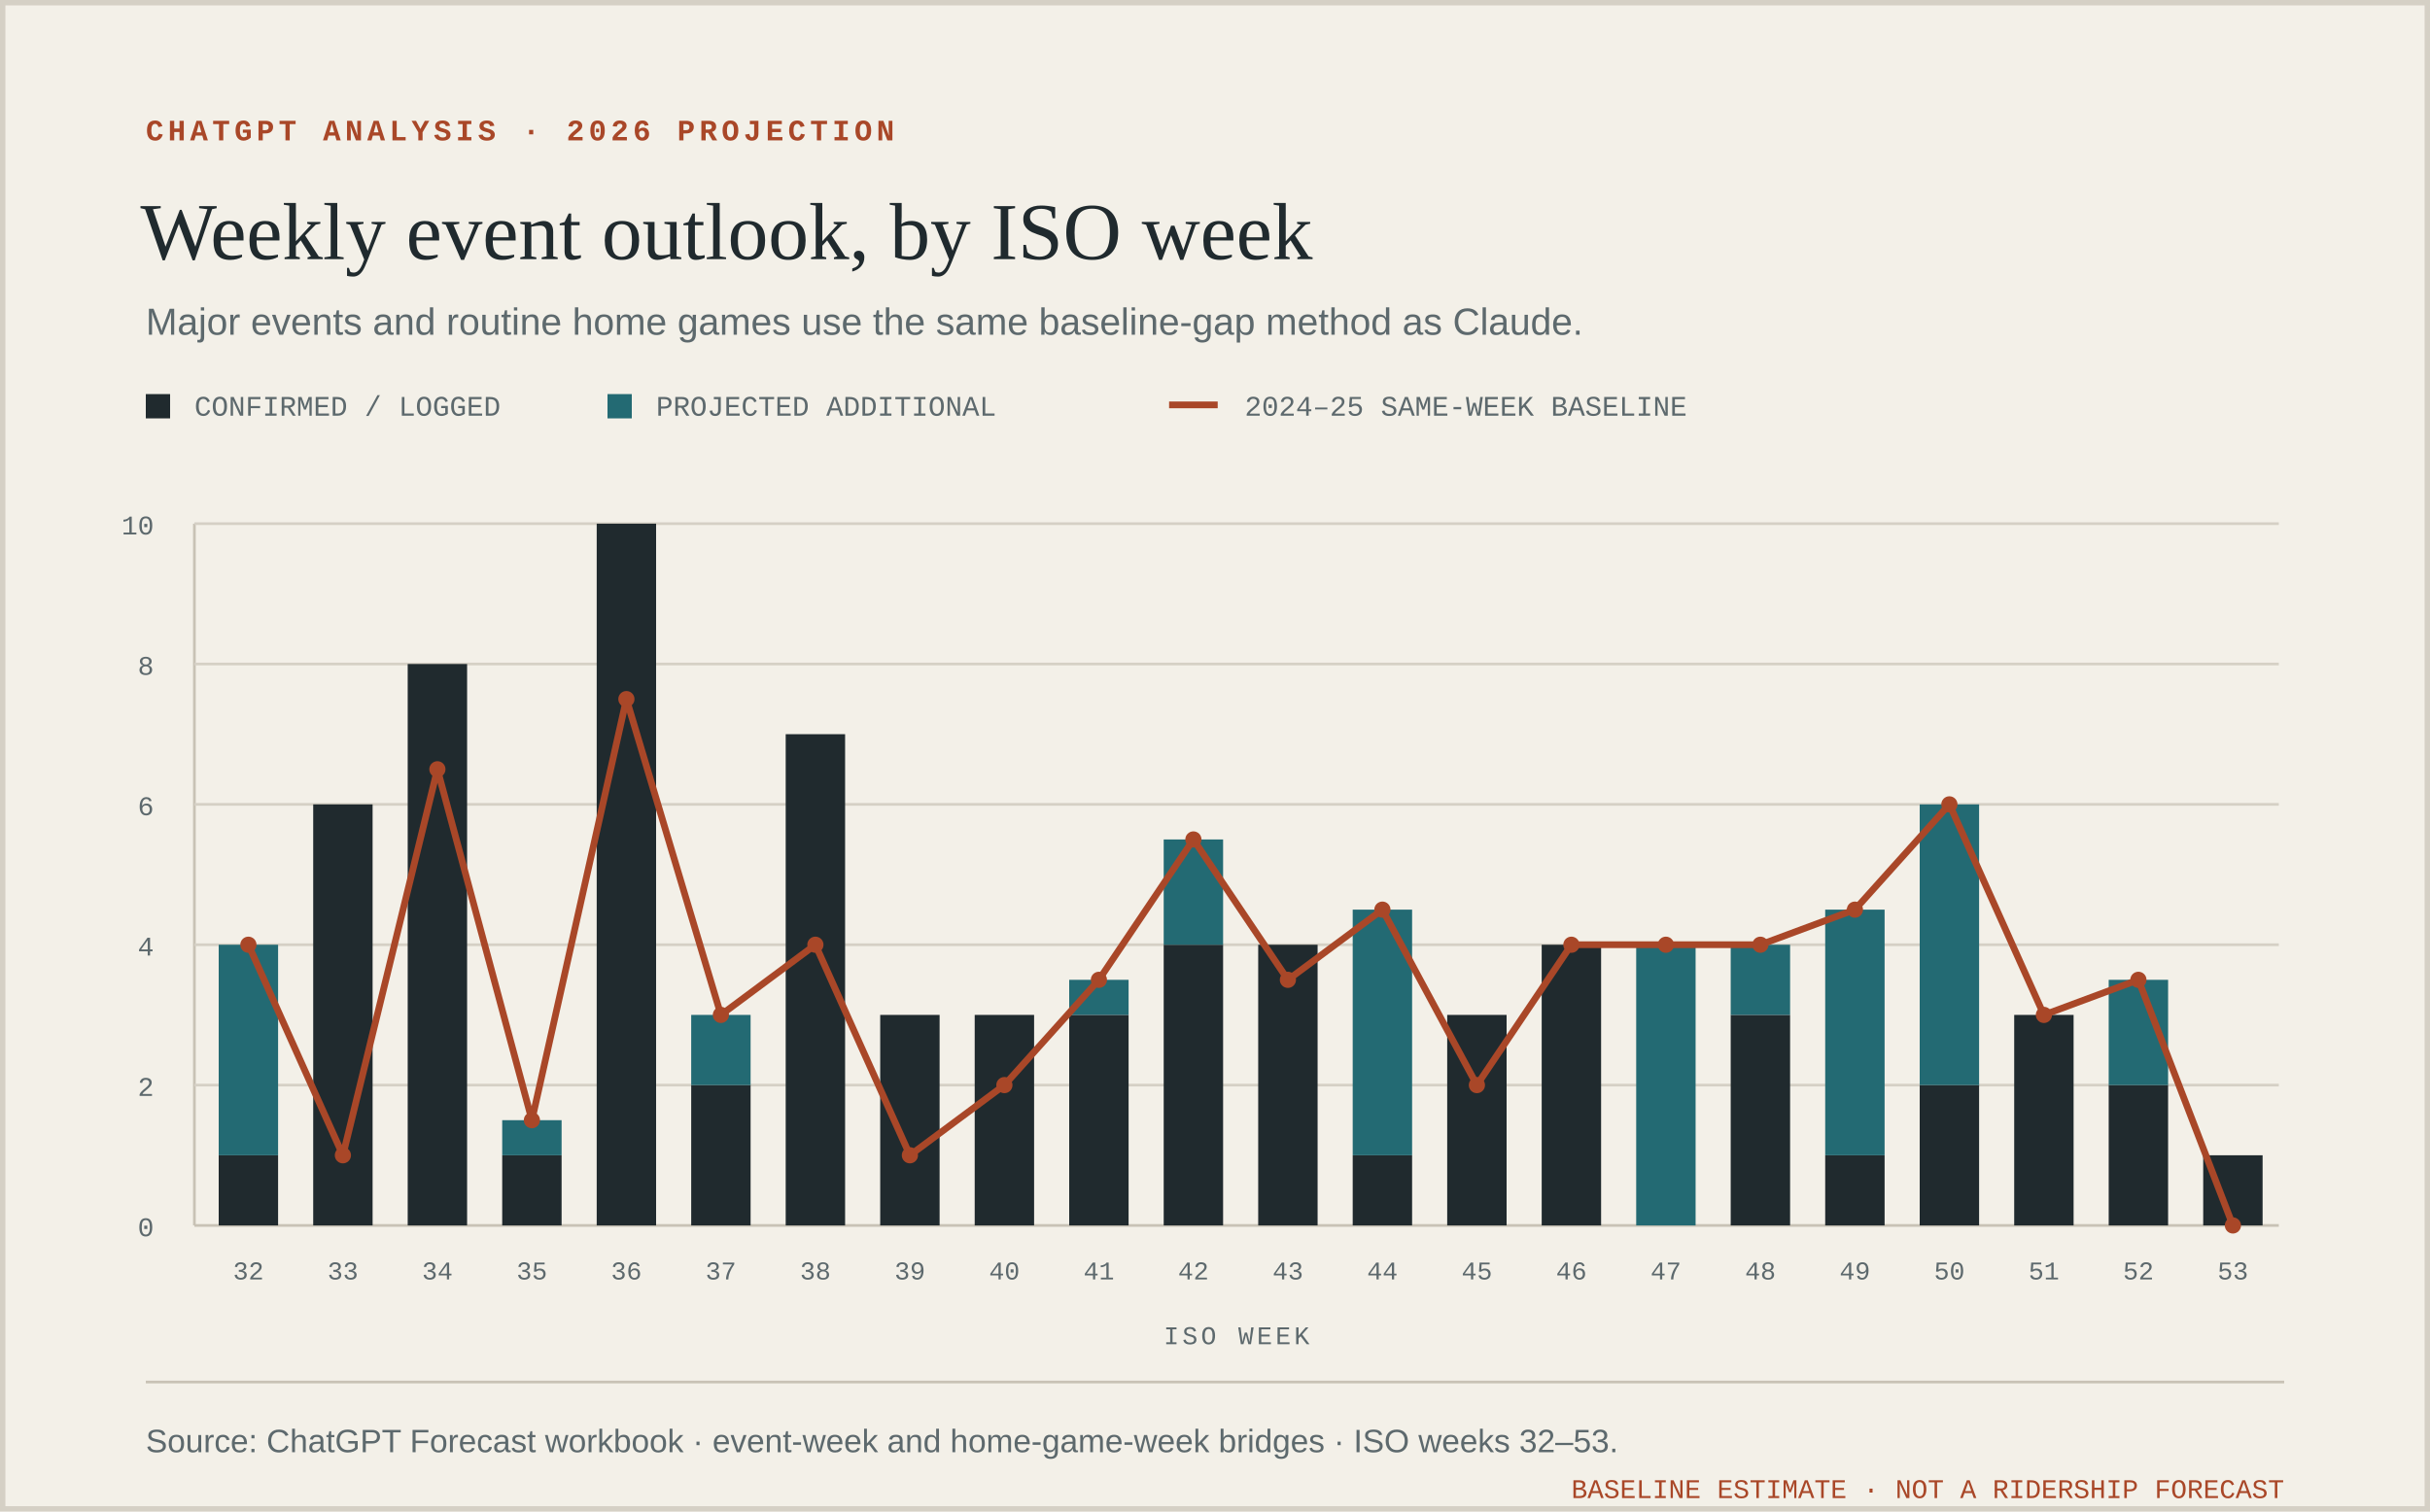
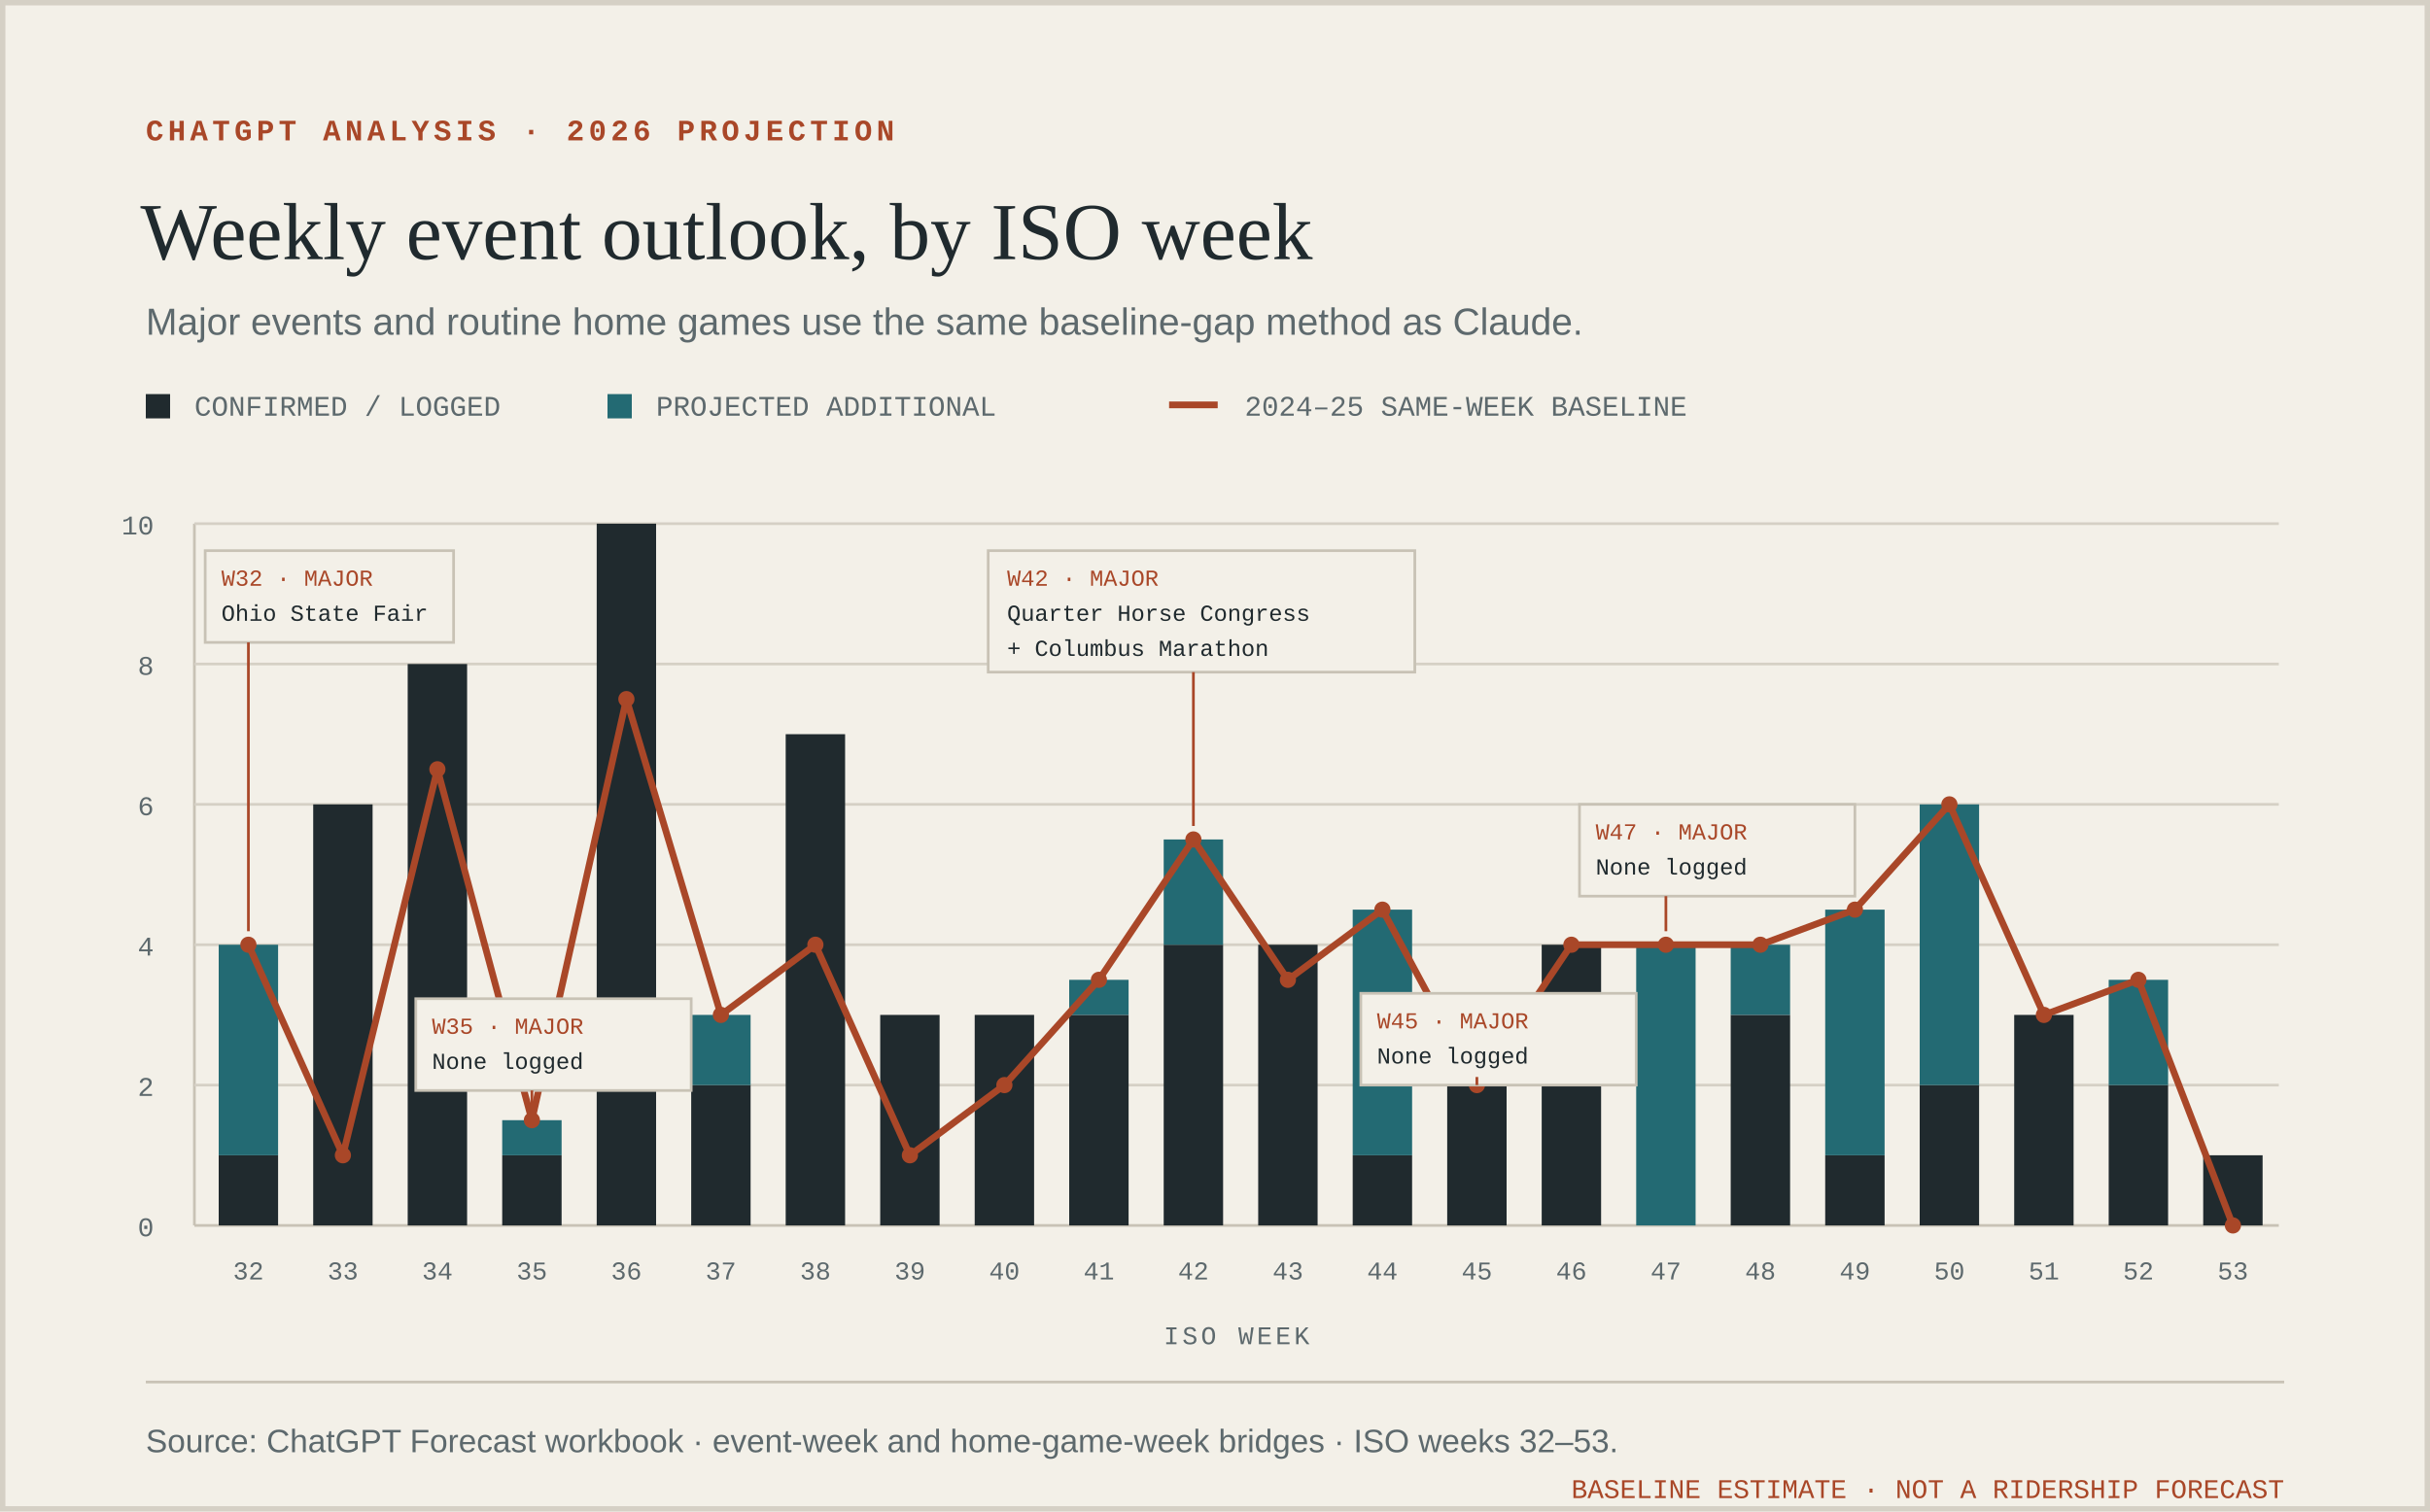
<svg xmlns="http://www.w3.org/2000/svg" width="900" height="560" viewBox="0 0 900 560" role="img" aria-labelledby="title desc">
  <style>
    .display{font-family:Newsreader,Georgia,'Times New Roman',serif}
    .body{font-family:'IBM Plex Sans',Arial,sans-serif}
    .mono{font-family:'IBM Plex Mono','Courier New',monospace}
  </style>
  <rect width="900" height="560" fill="#F3F0E8" />
  <rect x="1" y="1" width="898" height="558" fill="none" stroke="#D5D0C5" stroke-width="2" />
  <text x="54" y="52" class="mono" font-size="11" font-weight="600" letter-spacing="1.6" fill="#A94728">CHATGPT ANALYSIS · 2026 PROJECTION</text>
  <text x="52" y="96" class="display" font-size="30" font-weight="500" fill="#202A2E">Weekly event outlook, by ISO week</text>
  <text x="54" y="124" class="body" font-size="14" fill="#5D696D">Major events and routine home games use the same baseline-gap method as Claude.</text>
  <g transform="translate(54 150)" class="mono" font-size="10.5" fill="#5D696D">
    <rect x="0" y="-4" width="9" height="9" fill="#202A2E" />
    <text x="18" y="4">CONFIRMED / LOGGED</text>
    <rect x="171" y="-4" width="9" height="9" fill="#236A73" />
    <text x="189" y="4">PROJECTED ADDITIONAL</text>
    <line x1="379" y1="0" x2="397" y2="0" stroke="#A94728" stroke-width="2.5" />
    <text x="407" y="4">2024–25 SAME-WEEK BASELINE</text>
  </g>
  <g transform="translate(72 194)">
    <line x1="0" y1="0" x2="0" y2="260" stroke="#C8C2B5" />
    <line x1="0" y1="260" x2="772" y2="260" stroke="#C8C2B5" />
    <g stroke="#D5D0C5" stroke-width="1">
      <line x1="0" y1="208" x2="772" y2="208" />
      <line x1="0" y1="156" x2="772" y2="156" />
      <line x1="0" y1="104" x2="772" y2="104" />
      <line x1="0" y1="52" x2="772" y2="52" />
      <line x1="0" y1="0" x2="772" y2="0" />
    </g>
    <g class="mono" font-size="10" fill="#5D696D">
      <text x="-15" y="264" text-anchor="end">0</text>
      <text x="-15" y="212" text-anchor="end">2</text>
      <text x="-15" y="160" text-anchor="end">4</text>
      <text x="-15" y="108" text-anchor="end">6</text>
      <text x="-15" y="56" text-anchor="end">8</text>
      <text x="-15" y="4" text-anchor="end">10</text>
    </g>
    <g fill="#202A2E">
      <rect x="9" y="234" width="22" height="26" />
      <rect x="44" y="104" width="22" height="156" />
      <rect x="79" y="52" width="22" height="208" />
      <rect x="114" y="234" width="22" height="26" />
      <rect x="149" y="0" width="22" height="260" />
      <rect x="184" y="208" width="22" height="52" />
      <rect x="219" y="78" width="22" height="182" />
      <rect x="254" y="182" width="22" height="78" />
      <rect x="289" y="182" width="22" height="78" />
      <rect x="324" y="182" width="22" height="78" />
      <rect x="359" y="156" width="22" height="104" />
      <rect x="394" y="156" width="22" height="104" />
      <rect x="429" y="234" width="22" height="26" />
      <rect x="464" y="182" width="22" height="78" />
      <rect x="499" y="156" width="22" height="104" />
      <rect x="534" y="260" width="22" height="0" />
      <rect x="569" y="182" width="22" height="78" />
      <rect x="604" y="234" width="22" height="26" />
      <rect x="639" y="208" width="22" height="52" />
      <rect x="674" y="182" width="22" height="78" />
      <rect x="709" y="208" width="22" height="52" />
      <rect x="744" y="234" width="22" height="26" />
    </g>
    <g fill="#236A73">
      <rect x="9" y="156" width="22" height="78" />
      <rect x="114" y="221" width="22" height="13" />
      <rect x="184" y="182" width="22" height="26" />
      <rect x="324" y="169" width="22" height="13" />
      <rect x="359" y="117" width="22" height="39" />
      <rect x="429" y="143" width="22" height="91" />
      <rect x="534" y="156" width="22" height="104" />
      <rect x="569" y="156" width="22" height="26" />
      <rect x="604" y="143" width="22" height="91" />
      <rect x="639" y="104" width="22" height="104" />
      <rect x="709" y="169" width="22" height="39" />
    </g>
    <path d="M20 156 L55 234 L90 91 L125 221 L160 65 L195 182 L230 156 L265 234 L300 208 L335 169 L370 117 L405 169 L440 143 L475 208 L510 156 L545 156 L580 156 L615 143 L650 104 L685 182 L720 169 L755 260" fill="none" stroke="#A94728" stroke-width="2.5" stroke-linecap="round" stroke-linejoin="round" />
    <g fill="#A94728">
      <circle cx="20" cy="156" r="3" />
      <circle cx="55" cy="234" r="3" />
      <circle cx="90" cy="91" r="3" />
      <circle cx="125" cy="221" r="3" />
      <circle cx="160" cy="65" r="3" />
      <circle cx="195" cy="182" r="3" />
      <circle cx="230" cy="156" r="3" />
      <circle cx="265" cy="234" r="3" />
      <circle cx="300" cy="208" r="3" />
      <circle cx="335" cy="169" r="3" />
      <circle cx="370" cy="117" r="3" />
      <circle cx="405" cy="169" r="3" />
      <circle cx="440" cy="143" r="3" />
      <circle cx="475" cy="208" r="3" />
      <circle cx="510" cy="156" r="3" />
      <circle cx="545" cy="156" r="3" />
      <circle cx="580" cy="156" r="3" />
      <circle cx="615" cy="143" r="3" />
      <circle cx="650" cy="104" r="3" />
      <circle cx="685" cy="182" r="3" />
      <circle cx="720" cy="169" r="3" />
      <circle cx="755" cy="260" r="3" />
    </g>
+     <g class="mono" font-size="8.5" fill="#202A2E">
+       <g>
+         <rect x="4" y="10" width="92" height="34" fill="#F3F0E8" stroke="#C8C2B5" />
+         <text x="10" y="23" fill="#A94728">W32 · MAJOR</text>
+         <text x="10" y="36">Ohio State Fair</text>
+         <line x1="20" y1="44" x2="20" y2="151" stroke="#A94728" />
+       </g>
+       <g>
+         <rect x="82" y="176" width="102" height="34" fill="#F3F0E8" stroke="#C8C2B5" />
+         <text x="88" y="189" fill="#A94728">W35 · MAJOR</text>
+         <text x="88" y="202">None logged</text>
+         <line x1="125" y1="210" x2="125" y2="218" stroke="#A94728" />
+       </g>
+       <g>
+         <rect x="294" y="10" width="158" height="45" fill="#F3F0E8" stroke="#C8C2B5" />
+         <text x="301" y="23" fill="#A94728">W42 · MAJOR</text>
+         <text x="301" y="36">Quarter Horse Congress</text>
+         <text x="301" y="49">+ Columbus Marathon</text>
+         <line x1="370" y1="55" x2="370" y2="112" stroke="#A94728" />
+       </g>
+       <g>
+         <rect x="432" y="174" width="102" height="34" fill="#F3F0E8" stroke="#C8C2B5" />
+         <text x="438" y="187" fill="#A94728">W45 · MAJOR</text>
+         <text x="438" y="200">None logged</text>
+         <line x1="475" y1="208" x2="475" y2="205" stroke="#A94728" />
+       </g>
+       <g>
+         <rect x="513" y="104" width="102" height="34" fill="#F3F0E8" stroke="#C8C2B5" />
+         <text x="519" y="117" fill="#A94728">W47 · MAJOR</text>
+         <text x="519" y="130">None logged</text>
+         <line x1="545" y1="138" x2="545" y2="151" stroke="#A94728" />
+       </g>
+     </g>
    <g class="mono" font-size="9.5" fill="#5D696D" text-anchor="middle">
      <text x="20" y="280">32</text>
      <text x="55" y="280">33</text>
      <text x="90" y="280">34</text>
      <text x="125" y="280">35</text>
      <text x="160" y="280">36</text>
      <text x="195" y="280">37</text>
      <text x="230" y="280">38</text>
      <text x="265" y="280">39</text>
      <text x="300" y="280">40</text>
      <text x="335" y="280">41</text>
      <text x="370" y="280">42</text>
      <text x="405" y="280">43</text>
      <text x="440" y="280">44</text>
      <text x="475" y="280">45</text>
      <text x="510" y="280">46</text>
      <text x="545" y="280">47</text>
      <text x="580" y="280">48</text>
      <text x="615" y="280">49</text>
      <text x="650" y="280">50</text>
      <text x="685" y="280">51</text>
      <text x="720" y="280">52</text>
      <text x="755" y="280">53</text>
      <text x="386" y="304" letter-spacing="1.2">ISO WEEK</text>
    </g>
  </g>
  <g transform="translate(54 530)">
    <line x1="0" y1="-18" x2="792" y2="-18" stroke="#C8C2B5" />
    <text x="0" y="8" class="body" font-size="12" fill="#5D696D">Source: ChatGPT Forecast workbook · event-week and home-game-week bridges · ISO weeks 32–53.</text>
    <text x="792" y="25" text-anchor="end" class="mono" font-size="10" fill="#A94728">BASELINE ESTIMATE · NOT A RIDERSHIP FORECAST</text>
  </g>
</svg>
